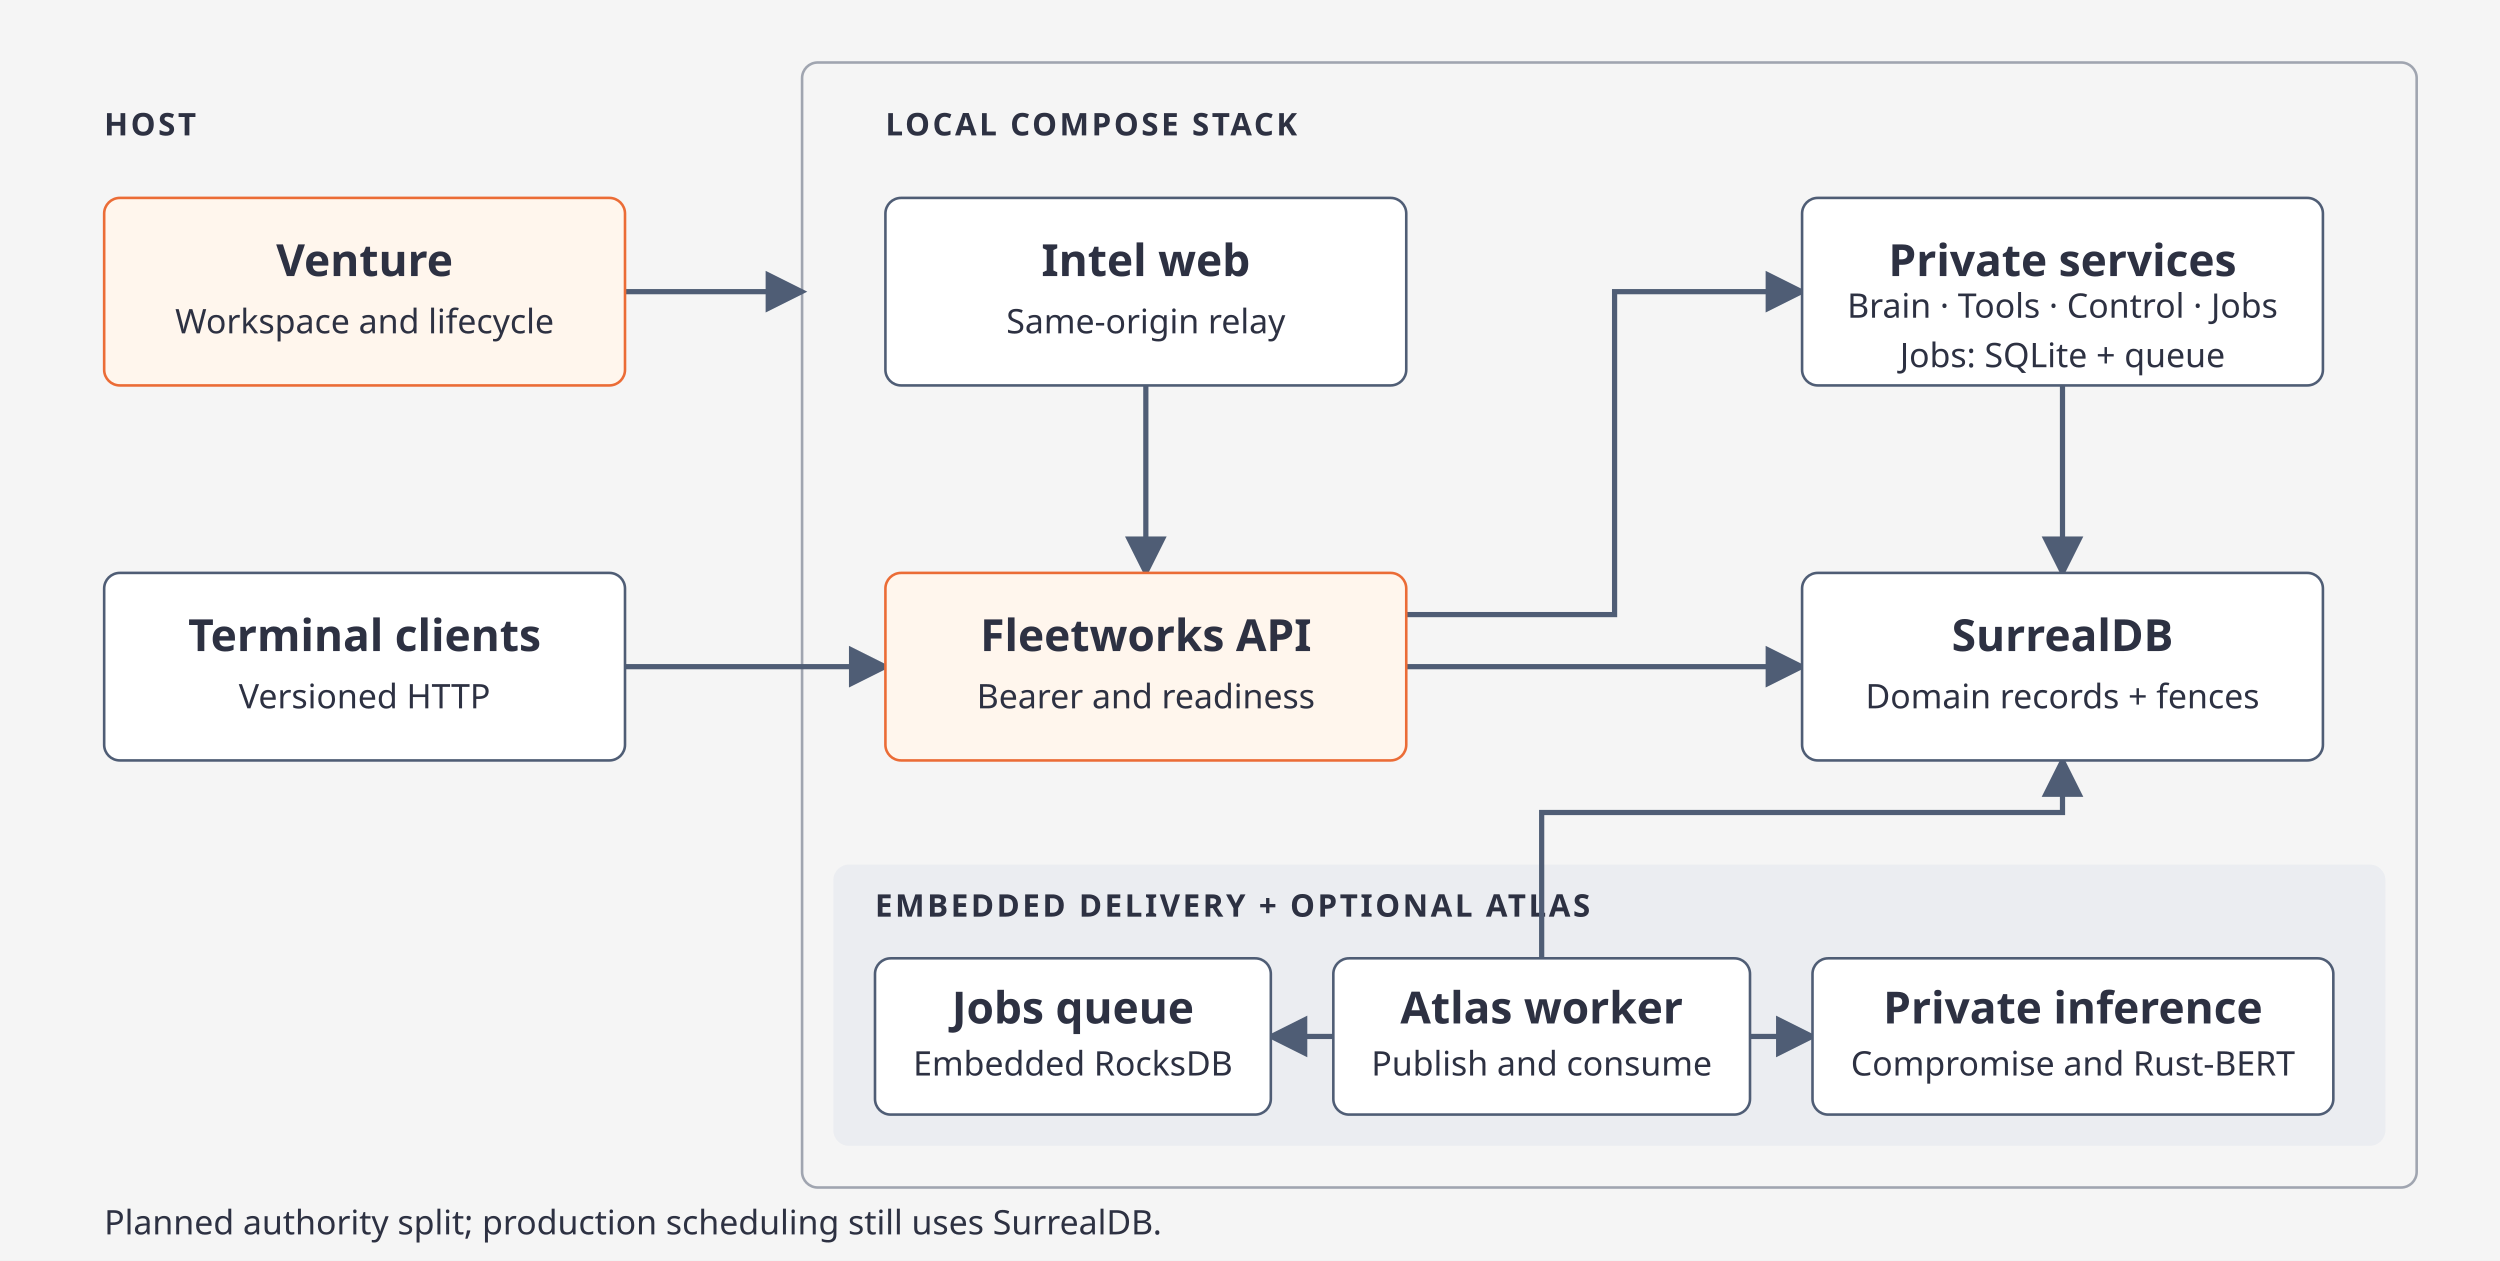
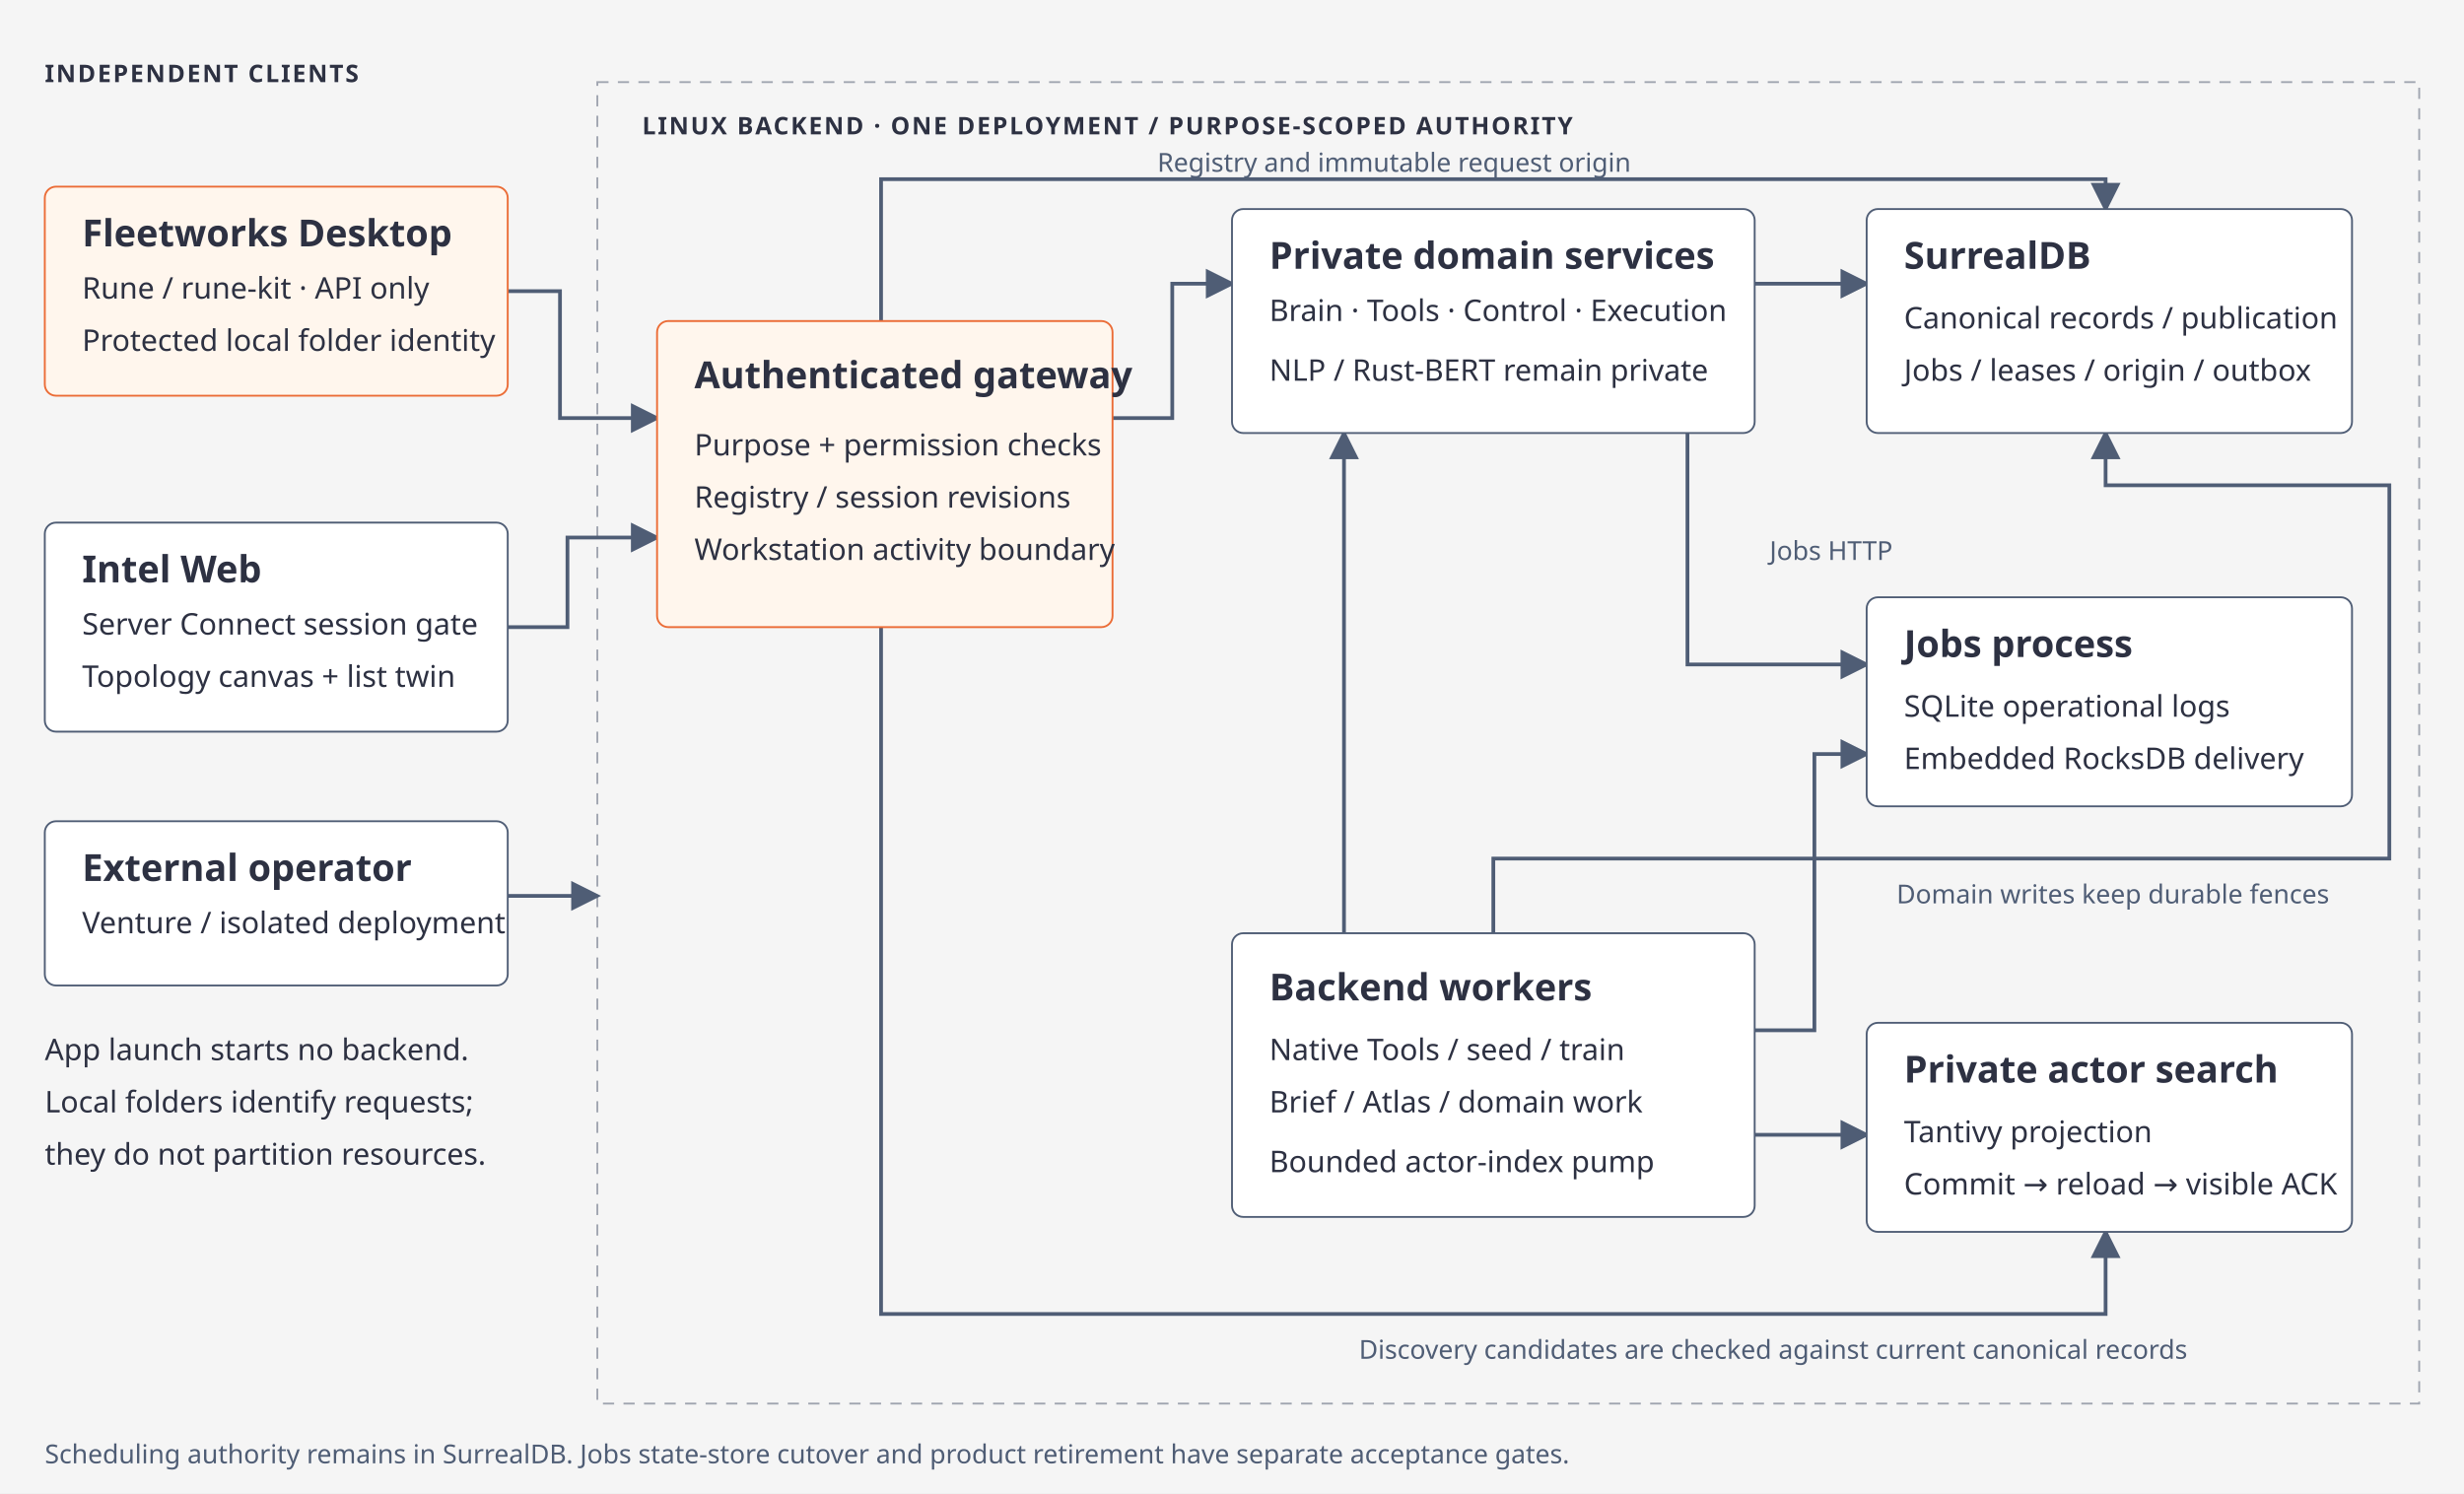
- <svg xmlns="http://www.w3.org/2000/svg" viewBox="0 0 960 484" role="img" aria-labelledby="fleetworks-title fleetworks-desc">
+ <svg xmlns="http://www.w3.org/2000/svg" viewBox="0 0 1320 800" role="img" aria-labelledby="fleetworks-title fleetworks-desc">
  <defs>
-     <marker id="arrow" markerWidth="8" markerHeight="8" refX="7" refY="4" orient="auto">
+     <marker id="fleetworks-arrow" markerWidth="8" markerHeight="8" refX="7" refY="4" orient="auto">
      <path d="M0 0L8 4L0 8Z" fill="#4f5d75" />
    </marker>
  </defs>
-   <style>
-   text{font-family:Geist,system-ui,sans-serif;fill:#2d3142}
-   .label{font-size:17px;font-weight:600}
-   .note{font-size:13px}
-   .zone{font-size:12px;font-weight:600;letter-spacing:1px}
-   .node{fill:white;stroke:#4f5d75}
-   .accent{fill:#fff6ed;stroke:#eb6c36}
-   .edge{fill:none;stroke:#4f5d75;stroke-width:2;marker-end:url(#arrow)}
- </style>
-   <rect width="960" height="484" fill="#f5f5f5" />
-   <rect x="308" y="24" width="620" height="432" rx="6" fill="none" stroke="#a0a5b0" />
-   <rect x="320" y="332" width="596" height="108" rx="6" fill="#ebedf1" />
-   <text x="40" y="52" class="zone">HOST</text>
-   <text x="340" y="52" class="zone">LOCAL COMPOSE STACK</text>
-   <text x="336" y="352" class="zone">EMBEDDED DELIVERY + OPTIONAL ATLAS</text>
-   <path d="M240 112H308" class="edge" />
-   <path d="M240 256H340" class="edge" />
-   <path d="M440 148V220" class="edge" />
-   <path d="M540 256H692" class="edge" />
-   <path d="M540 236H620V112H692" class="edge" />
-   <path d="M792 148V220" class="edge" />
-   <path d="M592 368V312H792V292" class="edge" />
-   <path d="M512 398H488" class="edge" />
-   <path d="M672 398H696" class="edge" />
-   <rect x="40" y="76" width="200" height="72" rx="6" class="accent" />
-   <text x="140" y="106" text-anchor="middle" class="label">Venture</text>
-   <text x="140" y="128" text-anchor="middle" class="note">Workspace and lifecycle</text>
-   <rect x="40" y="220" width="200" height="72" rx="6" class="node" />
-   <text x="140" y="250" text-anchor="middle" class="label">Terminal clients</text>
-   <text x="140" y="272" text-anchor="middle" class="note">Versioned HTTP</text>
-   <rect x="340" y="76" width="200" height="72" rx="6" class="node" />
-   <text x="440" y="106" text-anchor="middle" class="label">Intel web</text>
-   <text x="440" y="128" text-anchor="middle" class="note">Same-origin relay</text>
-   <rect x="340" y="220" width="200" height="72" rx="6" class="accent" />
-   <text x="440" y="250" text-anchor="middle" class="label">Fleetworks API</text>
-   <text x="440" y="272" text-anchor="middle" class="note">Bearer and readiness</text>
-   <rect x="692" y="76" width="200" height="72" rx="6" class="node" />
-   <text x="792" y="106" text-anchor="middle" class="label">Private services</text>
-   <text x="792" y="122" text-anchor="middle" class="note">Brain · Tools · Control · Jobs</text>
-   <text x="792" y="141" text-anchor="middle" class="note">Jobs: SQLite + queue</text>
-   <rect x="692" y="220" width="200" height="72" rx="6" class="node" />
-   <text x="792" y="250" text-anchor="middle" class="label">SurrealDB</text>
-   <text x="792" y="272" text-anchor="middle" class="note">Domain records + fences</text>
-   <rect x="336" y="368" width="152" height="60" rx="6" class="node" />
-   <text x="412" y="393" text-anchor="middle" class="label">Jobs queue</text>
-   <text x="412" y="413" text-anchor="middle" class="note">Embedded RocksDB</text>
-   <rect x="512" y="368" width="160" height="60" rx="6" class="node" />
-   <text x="592" y="393" text-anchor="middle" class="label">Atlas worker</text>
-   <text x="592" y="413" text-anchor="middle" class="note">Publish and consume</text>
-   <rect x="696" y="368" width="200" height="60" rx="6" class="node" />
-   <text x="796" y="393" text-anchor="middle" class="label">Private inference</text>
-   <text x="796" y="413" text-anchor="middle" class="note">Compromise and Rust-BERT</text>
-   <text x="40" y="474" class="note">Planned authority split; production scheduling still uses SurrealDB.</text>
+   <style>text{font-family:Geist,system-ui,sans-serif;fill:#2d3142}.label{font-size:20px;font-weight:600}.note{font-size:16px}.zone{font-size:13px;font-weight:600;letter-spacing:1px}.node{fill:#fff;stroke:#4f5d75}.accent{fill:#fff6ed;stroke:#eb6c36}.edge{fill:none;stroke:#4f5d75;stroke-width:2;marker-end:url(#fleetworks-arrow)}.minor{fill:#4f5d75;font-size:14px}</style>
+   <rect width="1320" height="800" fill="#f5f5f5" />
+   <path d="M320 44H1296V752H320Z" fill="none" stroke="#a0a5b0" stroke-dasharray="6 5" />
+   <text x="24" y="44" class="zone">INDEPENDENT CLIENTS</text>
+   <text x="344" y="72" class="zone">LINUX BACKEND · ONE DEPLOYMENT / PURPOSE-SCOPED AUTHORITY</text>
+   <path d="M272 156H300V224H352" class="edge" />
+   <path d="M272 336H304V288H352" class="edge" />
+   <path d="M596 224H628V152H660" class="edge" />
+   <path d="M940 152H1000" class="edge" />
+   <path d="M472 172V96H1128V112" class="edge" />
+   <path d="M800 500V460H1280V260H1128V232" class="edge" />
+   <path d="M940 552H972V404H1000" class="edge" />
+   <path d="M904 232V356H1000" class="edge" />
+   <path d="M472 336V704H1128V660" class="edge" />
+   <path d="M940 608H1000" class="edge" />
+   <path d="M720 500V232" class="edge" />
+   <path d="M272 480H320" class="edge" />
+   <rect x="24" y="100" width="248" height="112" rx="6" class="accent" />
+   <text x="44" y="132" class="label">Fleetworks Desktop</text>
+   <text x="44" y="160" class="note">Rune / rune-kit · API only</text>
+   <text x="44" y="188" class="note">Protected local folder identity</text>
+   <rect x="24" y="280" width="248" height="112" rx="6" class="node" />
+   <text x="44" y="312" class="label">Intel Web</text>
+   <text x="44" y="340" class="note">Server Connect session gate</text>
+   <text x="44" y="368" class="note">Topology canvas + list twin</text>
+   <rect x="24" y="440" width="248" height="88" rx="6" class="node" />
+   <text x="44" y="472" class="label">External operator</text>
+   <text x="44" y="500" class="note">Venture / isolated deployment</text>
+   <text x="24" y="568" class="note">App launch starts no backend.</text>
+   <text x="24" y="596" class="note">Local folders identify requests;</text>
+   <text x="24" y="624" class="note">they do not partition resources.</text>
+   <rect x="352" y="172" width="244" height="164" rx="6" class="accent" />
+   <text x="372" y="208" class="label">Authenticated gateway</text>
+   <text x="372" y="244" class="note">Purpose + permission checks</text>
+   <text x="372" y="272" class="note">Registry / session revisions</text>
+   <text x="372" y="300" class="note">Workstation activity boundary</text>
+   <text x="620" y="92" class="minor">Registry and immutable request origin</text>
+   <rect x="660" y="112" width="280" height="120" rx="6" class="node" />
+   <text x="680" y="144" class="label">Private domain services</text>
+   <text x="680" y="172" class="note">Brain · Tools · Control · Execution</text>
+   <text x="680" y="204" class="note">NLP / Rust-BERT remain private</text>
+   <rect x="1000" y="112" width="260" height="120" rx="6" class="node" />
+   <text x="1020" y="144" class="label">SurrealDB</text>
+   <text x="1020" y="176" class="note">Canonical records / publication</text>
+   <text x="1020" y="204" class="note">Jobs / leases / origin / outbox</text>
+   <rect x="1000" y="320" width="260" height="112" rx="6" class="node" />
+   <text x="1020" y="352" class="label">Jobs process</text>
+   <text x="1020" y="384" class="note">SQLite operational logs</text>
+   <text x="1020" y="412" class="note">Embedded RocksDB delivery</text>
+   <text x="948" y="300" class="minor">Jobs HTTP</text>
+   <text x="1016" y="484" class="minor">Domain writes keep durable fences</text>
+   <rect x="660" y="500" width="280" height="152" rx="6" class="node" />
+   <text x="680" y="536" class="label">Backend workers</text>
+   <text x="680" y="568" class="note">Native Tools / seed / train</text>
+   <text x="680" y="596" class="note">Brief / Atlas / domain work</text>
+   <text x="680" y="628" class="note">Bounded actor-index pump</text>
+   <rect x="1000" y="548" width="260" height="112" rx="6" class="node" />
+   <text x="1020" y="580" class="label">Private actor search</text>
+   <text x="1020" y="612" class="note">Tantivy projection</text>
+   <text x="1020" y="640" class="note">Commit → reload → visible ACK</text>
+   <text x="728" y="728" class="minor">Discovery candidates are checked against current canonical records</text>
+   <text x="24" y="784" class="minor">Scheduling authority remains in SurrealDB. Jobs state-store cutover and product retirement have separate acceptance gates.</text>
</svg>
